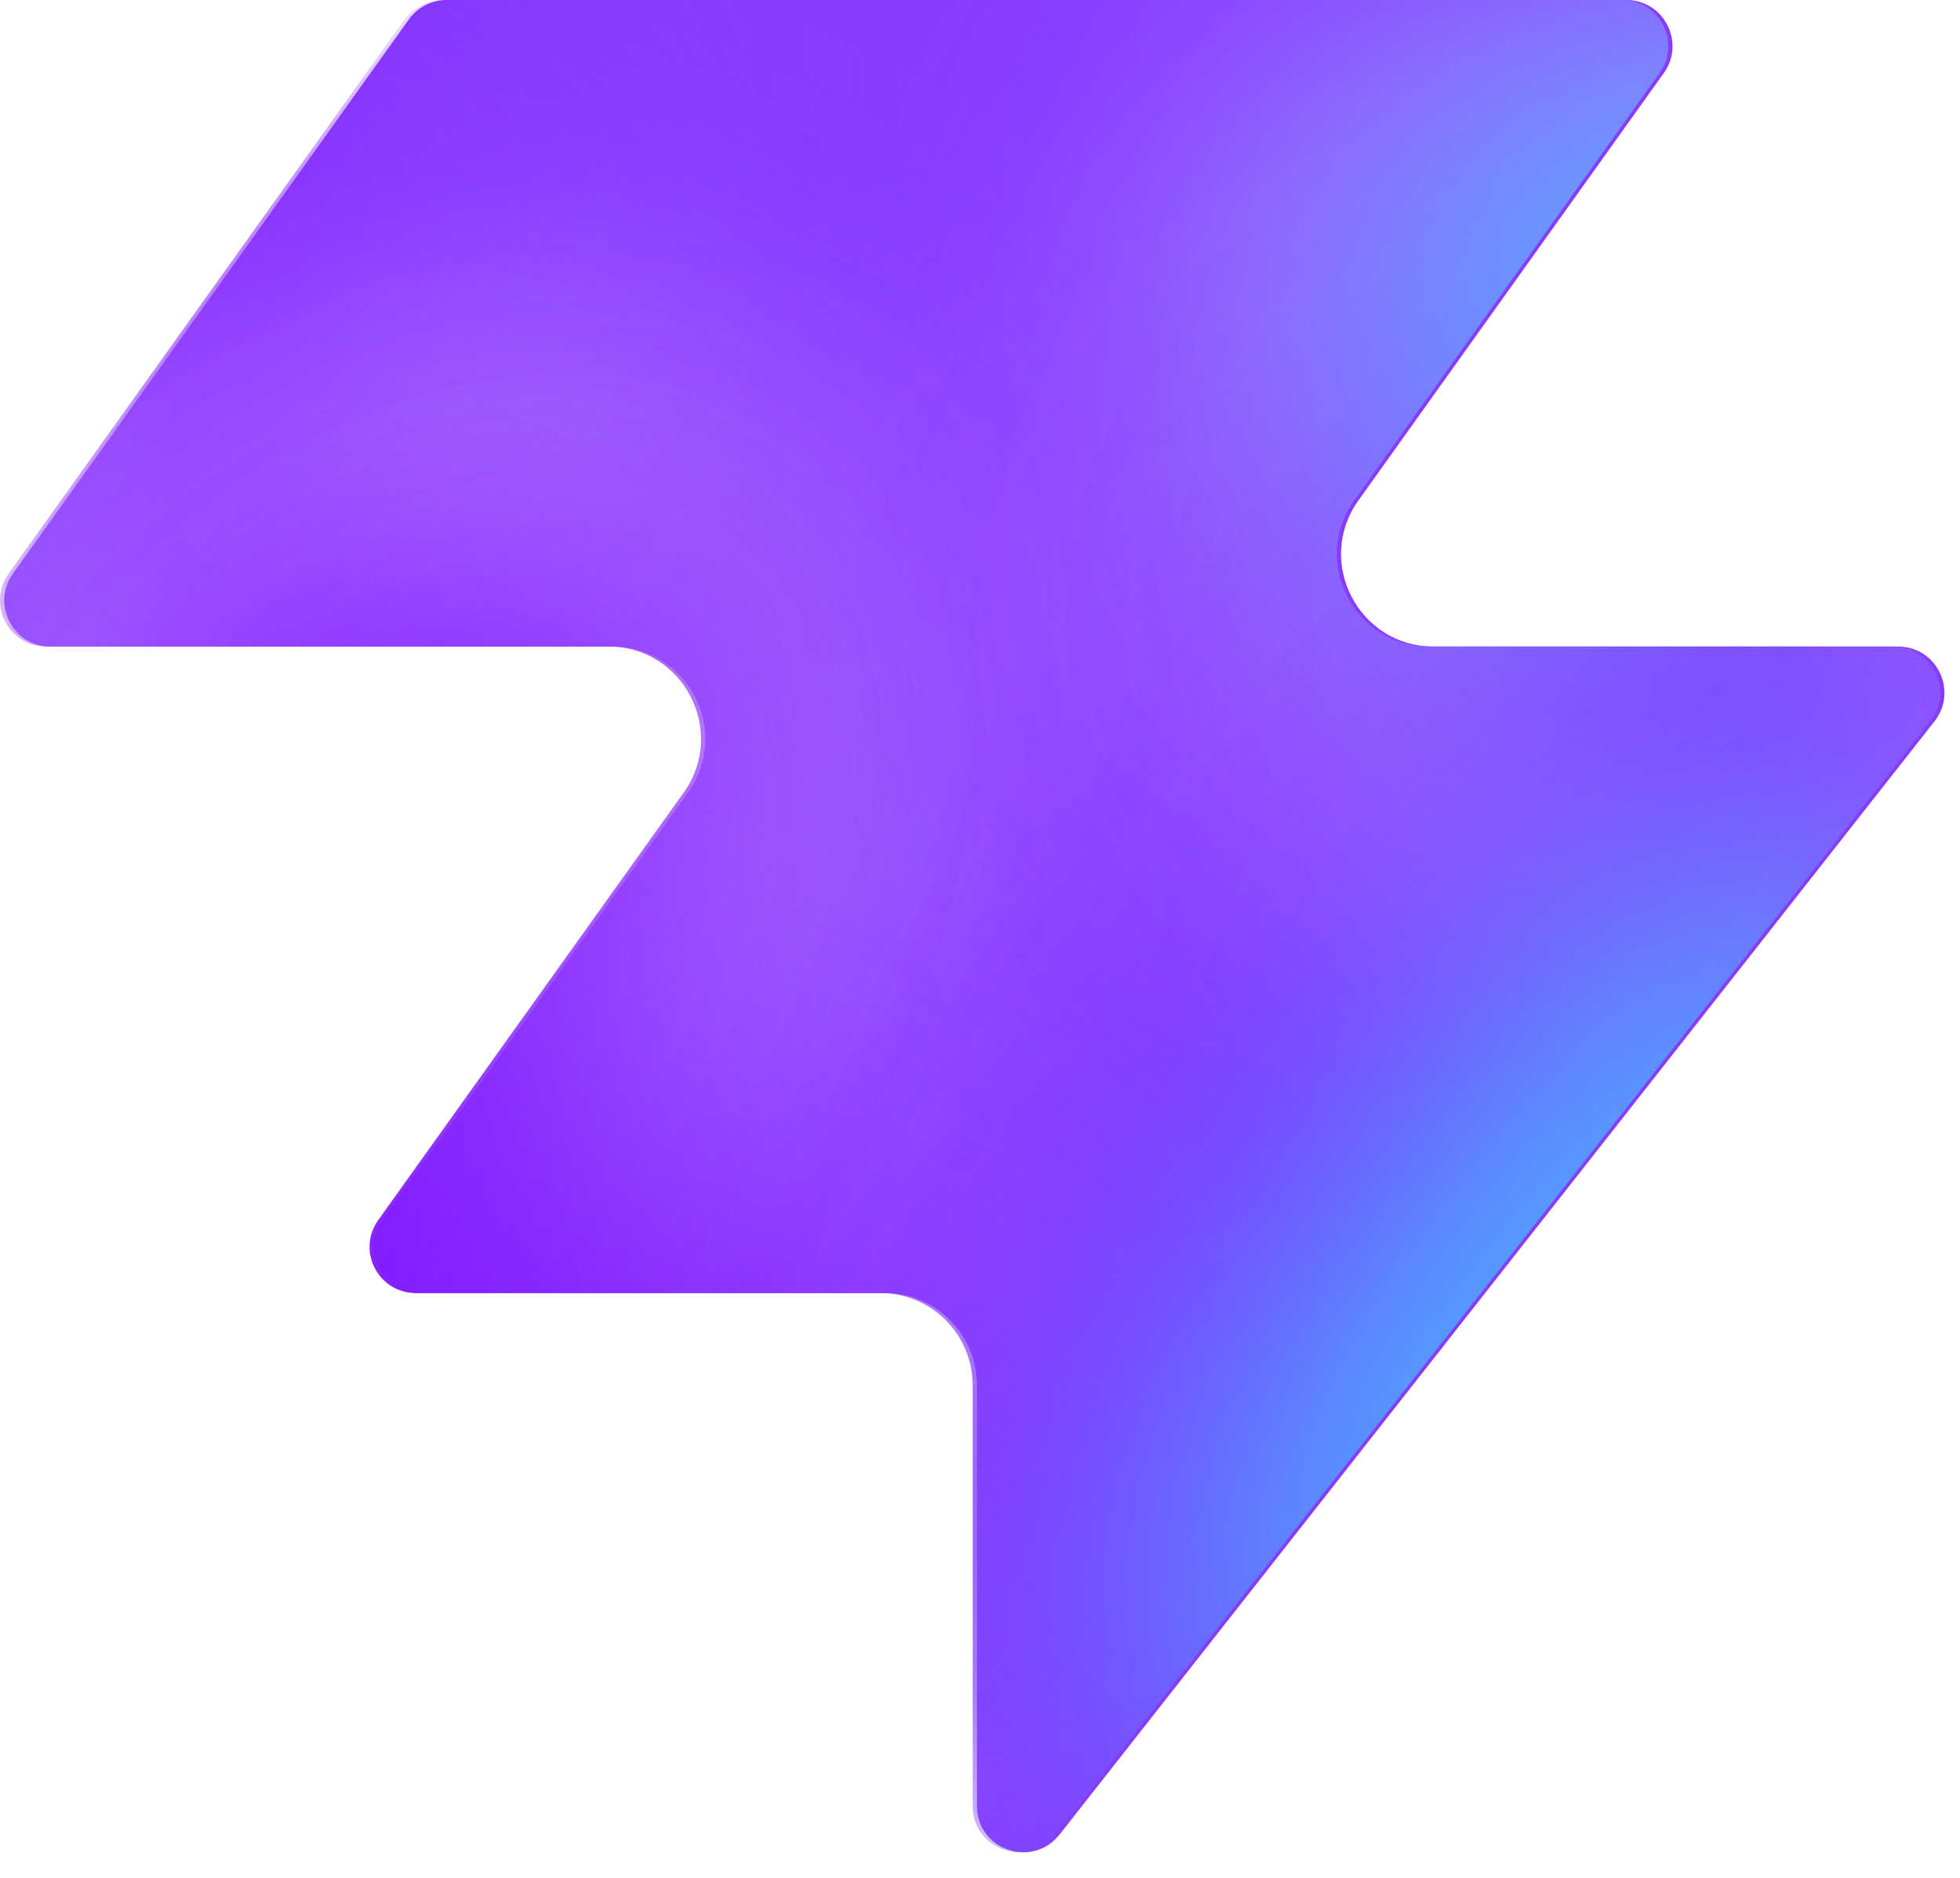
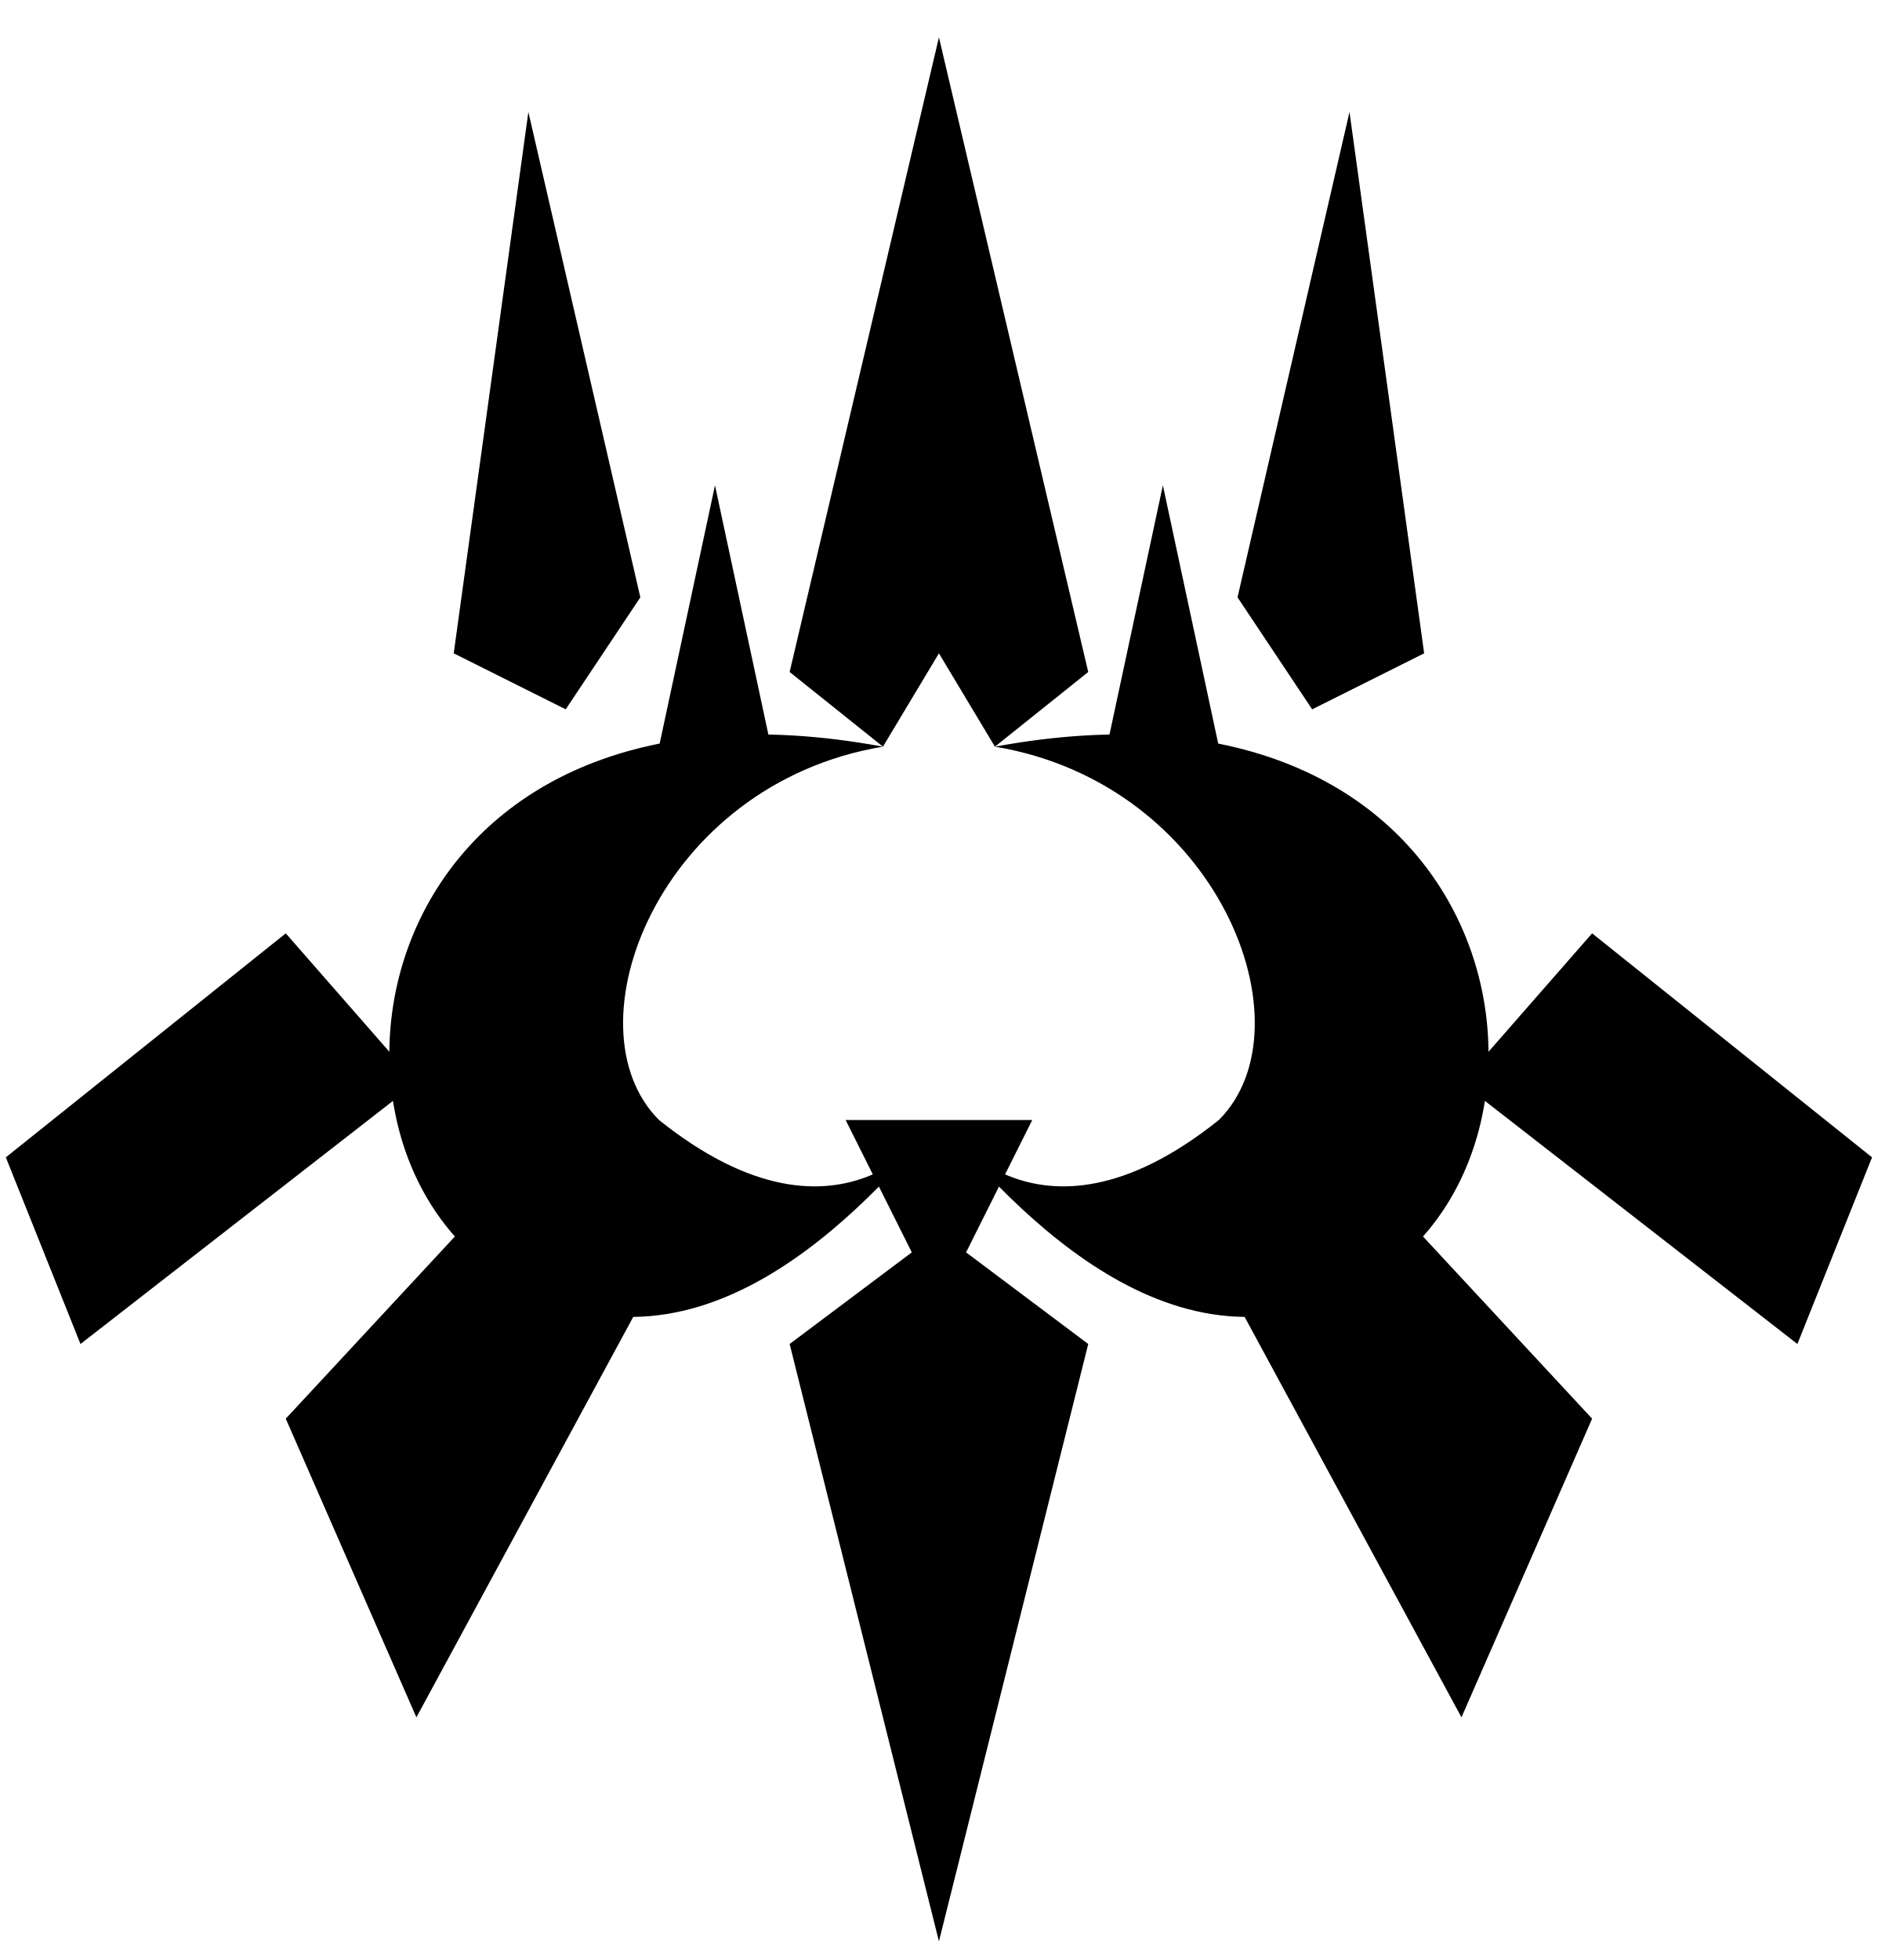
- <svg xmlns="http://www.w3.org/2000/svg" width="48" height="46" fill="none" viewBox="0 0 48 46">
-   <path fill="#863bff" d="M25.946 44.938c-.664.845-2.021.375-2.021-.698V33.937a2.26 2.26 0 0 0-2.262-2.262H10.287c-.92 0-1.456-1.04-.92-1.788l7.48-10.471c1.07-1.497 0-3.578-1.842-3.578H1.237c-.92 0-1.456-1.04-.92-1.788L10.013.474c.214-.297.556-.474.92-.474h28.894c.92 0 1.456 1.04.92 1.788l-7.48 10.471c-1.07 1.498 0 3.579 1.842 3.579h11.377c.943 0 1.473 1.088.89 1.83L25.947 44.94z" style="fill:#863bff;fill:color(display-p3 .525 .23 1);fill-opacity:1" />
-   <mask id="a" width="48" height="46" x="0" y="0" maskUnits="userSpaceOnUse" style="mask-type:alpha">
-     <path fill="#000" d="M25.842 44.938c-.664.844-2.021.375-2.021-.698V33.937a2.26 2.26 0 0 0-2.262-2.262H10.183c-.92 0-1.456-1.04-.92-1.788l7.48-10.471c1.07-1.498 0-3.579-1.842-3.579H1.133c-.92 0-1.456-1.04-.92-1.787L9.91.473c.214-.297.556-.474.92-.474h28.894c.92 0 1.456 1.04.92 1.788l-7.48 10.471c-1.07 1.498 0 3.578 1.842 3.578h11.377c.943 0 1.473 1.088.89 1.832L25.843 44.94z" style="fill:#000;fill-opacity:1" />
-   </mask>
-   <g mask="url(#a)">
-     <g filter="url(#b)">
-       <ellipse cx="5.508" cy="14.704" fill="#ede6ff" rx="5.508" ry="14.704" style="fill:#ede6ff;fill:color(display-p3 .927 .903 1);fill-opacity:1" transform="matrix(.00324 1 1 -.00324 -4.47 31.516)" />
-     </g>
-     <g filter="url(#c)">
-       <ellipse cx="10.399" cy="29.851" fill="#ede6ff" rx="10.399" ry="29.851" style="fill:#ede6ff;fill:color(display-p3 .927 .903 1);fill-opacity:1" transform="matrix(.00324 1 1 -.00324 -39.328 7.883)" />
-     </g>
-     <g filter="url(#d)">
-       <ellipse cx="5.508" cy="30.487" fill="#7e14ff" rx="5.508" ry="30.487" style="fill:#7e14ff;fill:color(display-p3 .492 .077 1);fill-opacity:1" transform="rotate(89.814 -25.913 -14.639)scale(1 -1)" />
-     </g>
-     <g filter="url(#e)">
-       <ellipse cx="5.508" cy="30.599" fill="#7e14ff" rx="5.508" ry="30.599" style="fill:#7e14ff;fill:color(display-p3 .492 .077 1);fill-opacity:1" transform="rotate(89.814 -32.644 -3.334)scale(1 -1)" />
-     </g>
-     <g filter="url(#f)">
-       <ellipse cx="5.508" cy="30.599" fill="#7e14ff" rx="5.508" ry="30.599" style="fill:#7e14ff;fill:color(display-p3 .492 .077 1);fill-opacity:1" transform="matrix(.00324 1 1 -.00324 -34.34 30.47)" />
-     </g>
-     <g filter="url(#g)">
-       <ellipse cx="14.072" cy="22.078" fill="#ede6ff" rx="14.072" ry="22.078" style="fill:#ede6ff;fill:color(display-p3 .927 .903 1);fill-opacity:1" transform="rotate(93.35 24.506 48.493)scale(-1 1)" />
-     </g>
-     <g filter="url(#h)">
-       <ellipse cx="3.47" cy="21.501" fill="#7e14ff" rx="3.47" ry="21.501" style="fill:#7e14ff;fill:color(display-p3 .492 .077 1);fill-opacity:1" transform="rotate(89.009 28.708 47.59)scale(-1 1)" />
-     </g>
-     <g filter="url(#i)">
-       <ellipse cx="3.47" cy="21.501" fill="#7e14ff" rx="3.47" ry="21.501" style="fill:#7e14ff;fill:color(display-p3 .492 .077 1);fill-opacity:1" transform="rotate(89.009 28.708 47.59)scale(-1 1)" />
-     </g>
-     <g filter="url(#j)">
-       <ellipse cx=".387" cy="8.972" fill="#7e14ff" rx="4.407" ry="29.108" style="fill:#7e14ff;fill:color(display-p3 .492 .077 1);fill-opacity:1" transform="rotate(39.51 .387 8.972)" />
-     </g>
-     <g filter="url(#k)">
-       <ellipse cx="47.523" cy="-6.092" fill="#7e14ff" rx="4.407" ry="29.108" style="fill:#7e14ff;fill:color(display-p3 .492 .077 1);fill-opacity:1" transform="rotate(37.892 47.523 -6.092)" />
-     </g>
-     <g filter="url(#l)">
-       <ellipse cx="41.412" cy="6.333" fill="#47bfff" rx="5.971" ry="9.665" style="fill:#47bfff;fill:color(display-p3 .28 .748 1);fill-opacity:1" transform="rotate(37.892 41.412 6.333)" />
-     </g>
-     <g filter="url(#m)">
-       <ellipse cx="-1.879" cy="38.332" fill="#7e14ff" rx="4.407" ry="29.108" style="fill:#7e14ff;fill:color(display-p3 .492 .077 1);fill-opacity:1" transform="rotate(37.892 -1.88 38.332)" />
-     </g>
-     <g filter="url(#n)">
-       <ellipse cx="-1.879" cy="38.332" fill="#7e14ff" rx="4.407" ry="29.108" style="fill:#7e14ff;fill:color(display-p3 .492 .077 1);fill-opacity:1" transform="rotate(37.892 -1.88 38.332)" />
-     </g>
-     <g filter="url(#o)">
-       <ellipse cx="35.651" cy="29.907" fill="#7e14ff" rx="4.407" ry="29.108" style="fill:#7e14ff;fill:color(display-p3 .492 .077 1);fill-opacity:1" transform="rotate(37.892 35.651 29.907)" />
-     </g>
-     <g filter="url(#p)">
-       <ellipse cx="38.418" cy="32.4" fill="#47bfff" rx="5.971" ry="15.297" style="fill:#47bfff;fill:color(display-p3 .28 .748 1);fill-opacity:1" transform="rotate(37.892 38.418 32.4)" />
-     </g>
+ <svg xmlns="http://www.w3.org/2000/svg" width="46" height="48" viewBox="0 0 100 105">
+   <g fill="#000000">
+     <path d="M 50,2 L 42,36 L 47,40 L 50,35 L 53,40 L 58,36 Z" />
+     <path d="M 28,6 L 24,35 L 30,38 L 34,32 Z" />
+     <path d="M 72,6 L 76,35 L 70,38 L 66,32 Z" />
+     <polygon points="38,26 35,40 41,40" />
+     <polygon points="62,26 65,40 59,40" />
+     <path d="M 47,40 C 20,35 15,60 26,68 C 36,75 45,66 50,60 C 55,66 64,75 74,68 C 85,60 80,35 53,40 C 65,42 70,55 65,60 C 55,68 50,60 50,60 C 50,60 45,68 35,60 C 30,55 35,42 47,40 Z" />
+     <path d="M 50,104 L 42,72 L 50,66 L 58,72 Z" />
+     <path d="M 22,92 L 35,68 L 28,62 L 15,76 Z" />
+     <path d="M 78,92 L 65,68 L 72,62 L 85,76 Z" />
+     <path d="M 4,72 L 22,58 L 15,50 L 0,62 Z" />
+     <path d="M 96,72 L 78,58 L 85,50 L 100,62 Z" />
+     <polygon points="45,60 55,60 50,70" />
  </g>
-   <defs>
-     <filter id="b" width="60.045" height="41.654" x="-19.77" y="16.149" color-interpolation-filters="sRGB" filterUnits="userSpaceOnUse">
-       <feFlood flood-opacity="0" result="BackgroundImageFix" />
-       <feBlend in="SourceGraphic" in2="BackgroundImageFix" result="shape" />
-       <feGaussianBlur result="effect1_foregroundBlur_2002_17158" stdDeviation="7.659" />
-     </filter>
-     <filter id="c" width="90.34" height="51.437" x="-54.613" y="-7.533" color-interpolation-filters="sRGB" filterUnits="userSpaceOnUse">
-       <feFlood flood-opacity="0" result="BackgroundImageFix" />
-       <feBlend in="SourceGraphic" in2="BackgroundImageFix" result="shape" />
-       <feGaussianBlur result="effect1_foregroundBlur_2002_17158" stdDeviation="7.659" />
-     </filter>
-     <filter id="d" width="79.355" height="29.4" x="-49.64" y="2.03" color-interpolation-filters="sRGB" filterUnits="userSpaceOnUse">
-       <feFlood flood-opacity="0" result="BackgroundImageFix" />
-       <feBlend in="SourceGraphic" in2="BackgroundImageFix" result="shape" />
-       <feGaussianBlur result="effect1_foregroundBlur_2002_17158" stdDeviation="4.596" />
-     </filter>
-     <filter id="e" width="79.579" height="29.4" x="-45.045" y="20.029" color-interpolation-filters="sRGB" filterUnits="userSpaceOnUse">
-       <feFlood flood-opacity="0" result="BackgroundImageFix" />
-       <feBlend in="SourceGraphic" in2="BackgroundImageFix" result="shape" />
-       <feGaussianBlur result="effect1_foregroundBlur_2002_17158" stdDeviation="4.596" />
-     </filter>
-     <filter id="f" width="79.579" height="29.4" x="-43.513" y="21.178" color-interpolation-filters="sRGB" filterUnits="userSpaceOnUse">
-       <feFlood flood-opacity="0" result="BackgroundImageFix" />
-       <feBlend in="SourceGraphic" in2="BackgroundImageFix" result="shape" />
-       <feGaussianBlur result="effect1_foregroundBlur_2002_17158" stdDeviation="4.596" />
-     </filter>
-     <filter id="g" width="74.749" height="58.852" x="15.756" y="-17.901" color-interpolation-filters="sRGB" filterUnits="userSpaceOnUse">
-       <feFlood flood-opacity="0" result="BackgroundImageFix" />
-       <feBlend in="SourceGraphic" in2="BackgroundImageFix" result="shape" />
-       <feGaussianBlur result="effect1_foregroundBlur_2002_17158" stdDeviation="7.659" />
-     </filter>
-     <filter id="h" width="61.377" height="25.362" x="23.548" y="2.284" color-interpolation-filters="sRGB" filterUnits="userSpaceOnUse">
-       <feFlood flood-opacity="0" result="BackgroundImageFix" />
-       <feBlend in="SourceGraphic" in2="BackgroundImageFix" result="shape" />
-       <feGaussianBlur result="effect1_foregroundBlur_2002_17158" stdDeviation="4.596" />
-     </filter>
-     <filter id="i" width="61.377" height="25.362" x="23.548" y="2.284" color-interpolation-filters="sRGB" filterUnits="userSpaceOnUse">
-       <feFlood flood-opacity="0" result="BackgroundImageFix" />
-       <feBlend in="SourceGraphic" in2="BackgroundImageFix" result="shape" />
-       <feGaussianBlur result="effect1_foregroundBlur_2002_17158" stdDeviation="4.596" />
-     </filter>
-     <filter id="j" width="56.045" height="63.649" x="-27.636" y="-22.853" color-interpolation-filters="sRGB" filterUnits="userSpaceOnUse">
-       <feFlood flood-opacity="0" result="BackgroundImageFix" />
-       <feBlend in="SourceGraphic" in2="BackgroundImageFix" result="shape" />
-       <feGaussianBlur result="effect1_foregroundBlur_2002_17158" stdDeviation="4.596" />
-     </filter>
-     <filter id="k" width="54.814" height="64.646" x="20.116" y="-38.415" color-interpolation-filters="sRGB" filterUnits="userSpaceOnUse">
-       <feFlood flood-opacity="0" result="BackgroundImageFix" />
-       <feBlend in="SourceGraphic" in2="BackgroundImageFix" result="shape" />
-       <feGaussianBlur result="effect1_foregroundBlur_2002_17158" stdDeviation="4.596" />
-     </filter>
-     <filter id="l" width="33.541" height="35.313" x="24.641" y="-11.323" color-interpolation-filters="sRGB" filterUnits="userSpaceOnUse">
-       <feFlood flood-opacity="0" result="BackgroundImageFix" />
-       <feBlend in="SourceGraphic" in2="BackgroundImageFix" result="shape" />
-       <feGaussianBlur result="effect1_foregroundBlur_2002_17158" stdDeviation="4.596" />
-     </filter>
-     <filter id="m" width="54.814" height="64.646" x="-29.286" y="6.009" color-interpolation-filters="sRGB" filterUnits="userSpaceOnUse">
-       <feFlood flood-opacity="0" result="BackgroundImageFix" />
-       <feBlend in="SourceGraphic" in2="BackgroundImageFix" result="shape" />
-       <feGaussianBlur result="effect1_foregroundBlur_2002_17158" stdDeviation="4.596" />
-     </filter>
-     <filter id="n" width="54.814" height="64.646" x="-29.286" y="6.009" color-interpolation-filters="sRGB" filterUnits="userSpaceOnUse">
-       <feFlood flood-opacity="0" result="BackgroundImageFix" />
-       <feBlend in="SourceGraphic" in2="BackgroundImageFix" result="shape" />
-       <feGaussianBlur result="effect1_foregroundBlur_2002_17158" stdDeviation="4.596" />
-     </filter>
-     <filter id="o" width="54.814" height="64.646" x="8.244" y="-2.416" color-interpolation-filters="sRGB" filterUnits="userSpaceOnUse">
-       <feFlood flood-opacity="0" result="BackgroundImageFix" />
-       <feBlend in="SourceGraphic" in2="BackgroundImageFix" result="shape" />
-       <feGaussianBlur result="effect1_foregroundBlur_2002_17158" stdDeviation="4.596" />
-     </filter>
-     <filter id="p" width="39.409" height="43.623" x="18.713" y="10.588" color-interpolation-filters="sRGB" filterUnits="userSpaceOnUse">
-       <feFlood flood-opacity="0" result="BackgroundImageFix" />
-       <feBlend in="SourceGraphic" in2="BackgroundImageFix" result="shape" />
-       <feGaussianBlur result="effect1_foregroundBlur_2002_17158" stdDeviation="4.596" />
-     </filter>
-   </defs>
</svg>
